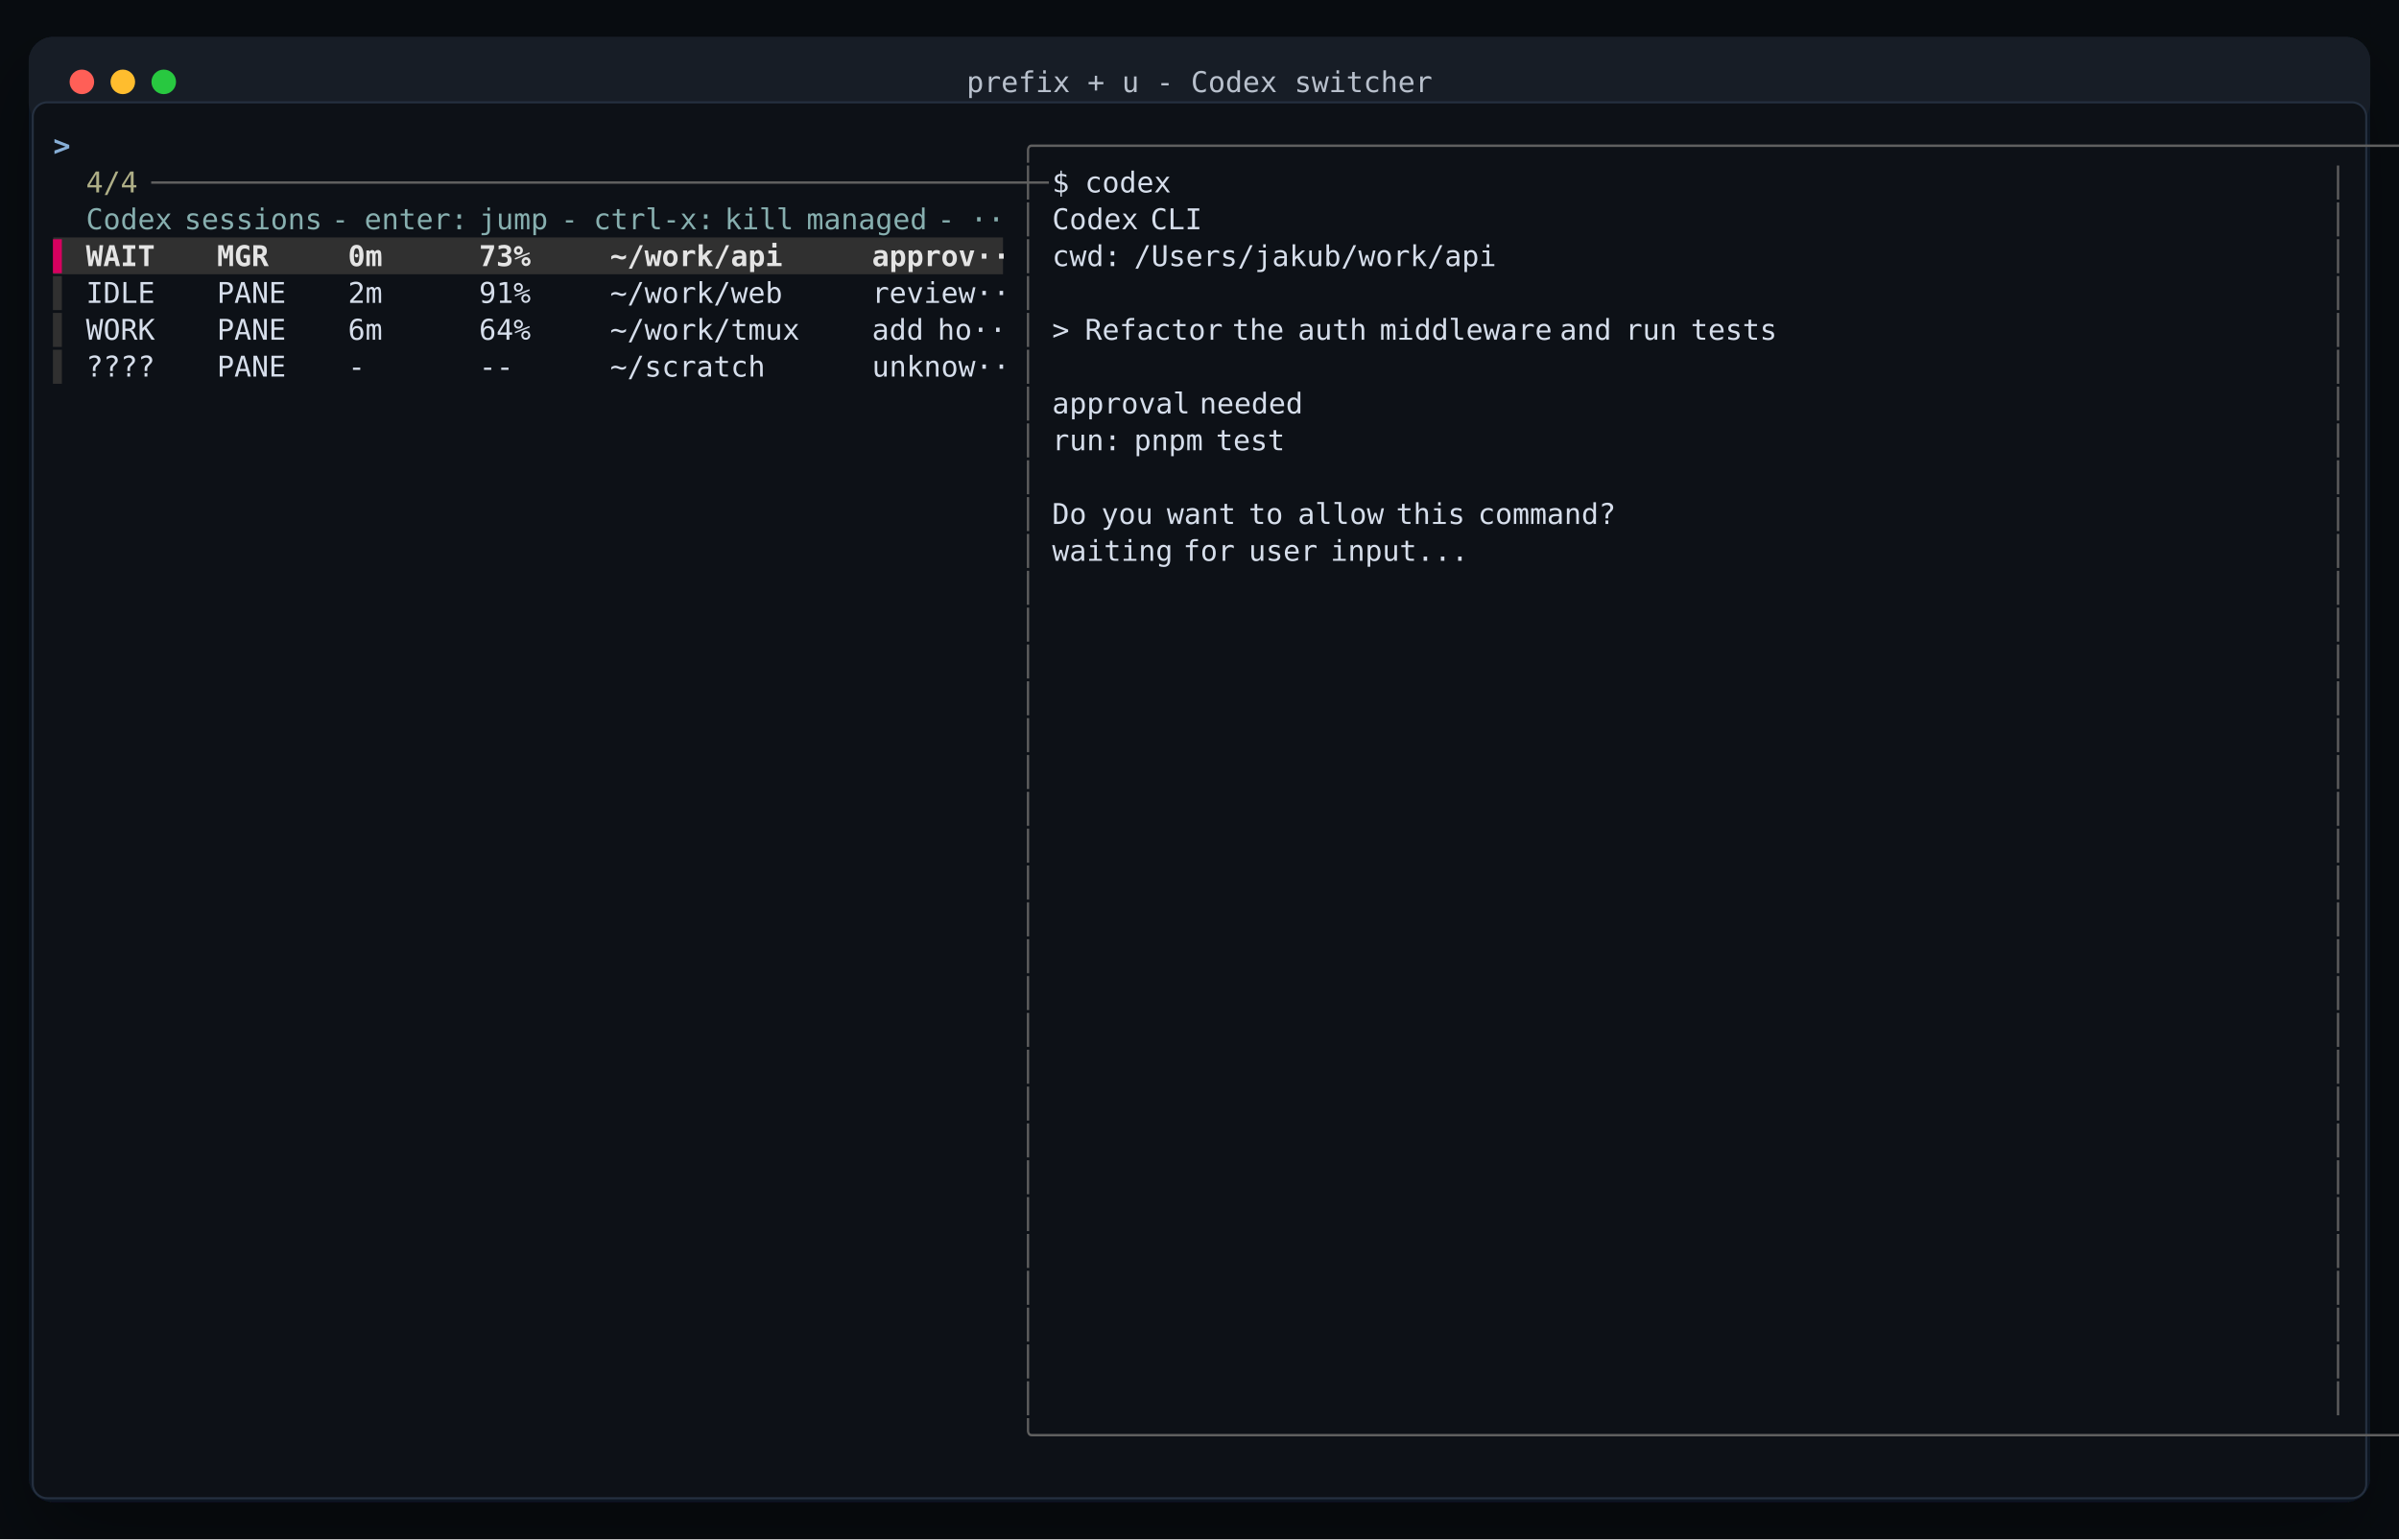
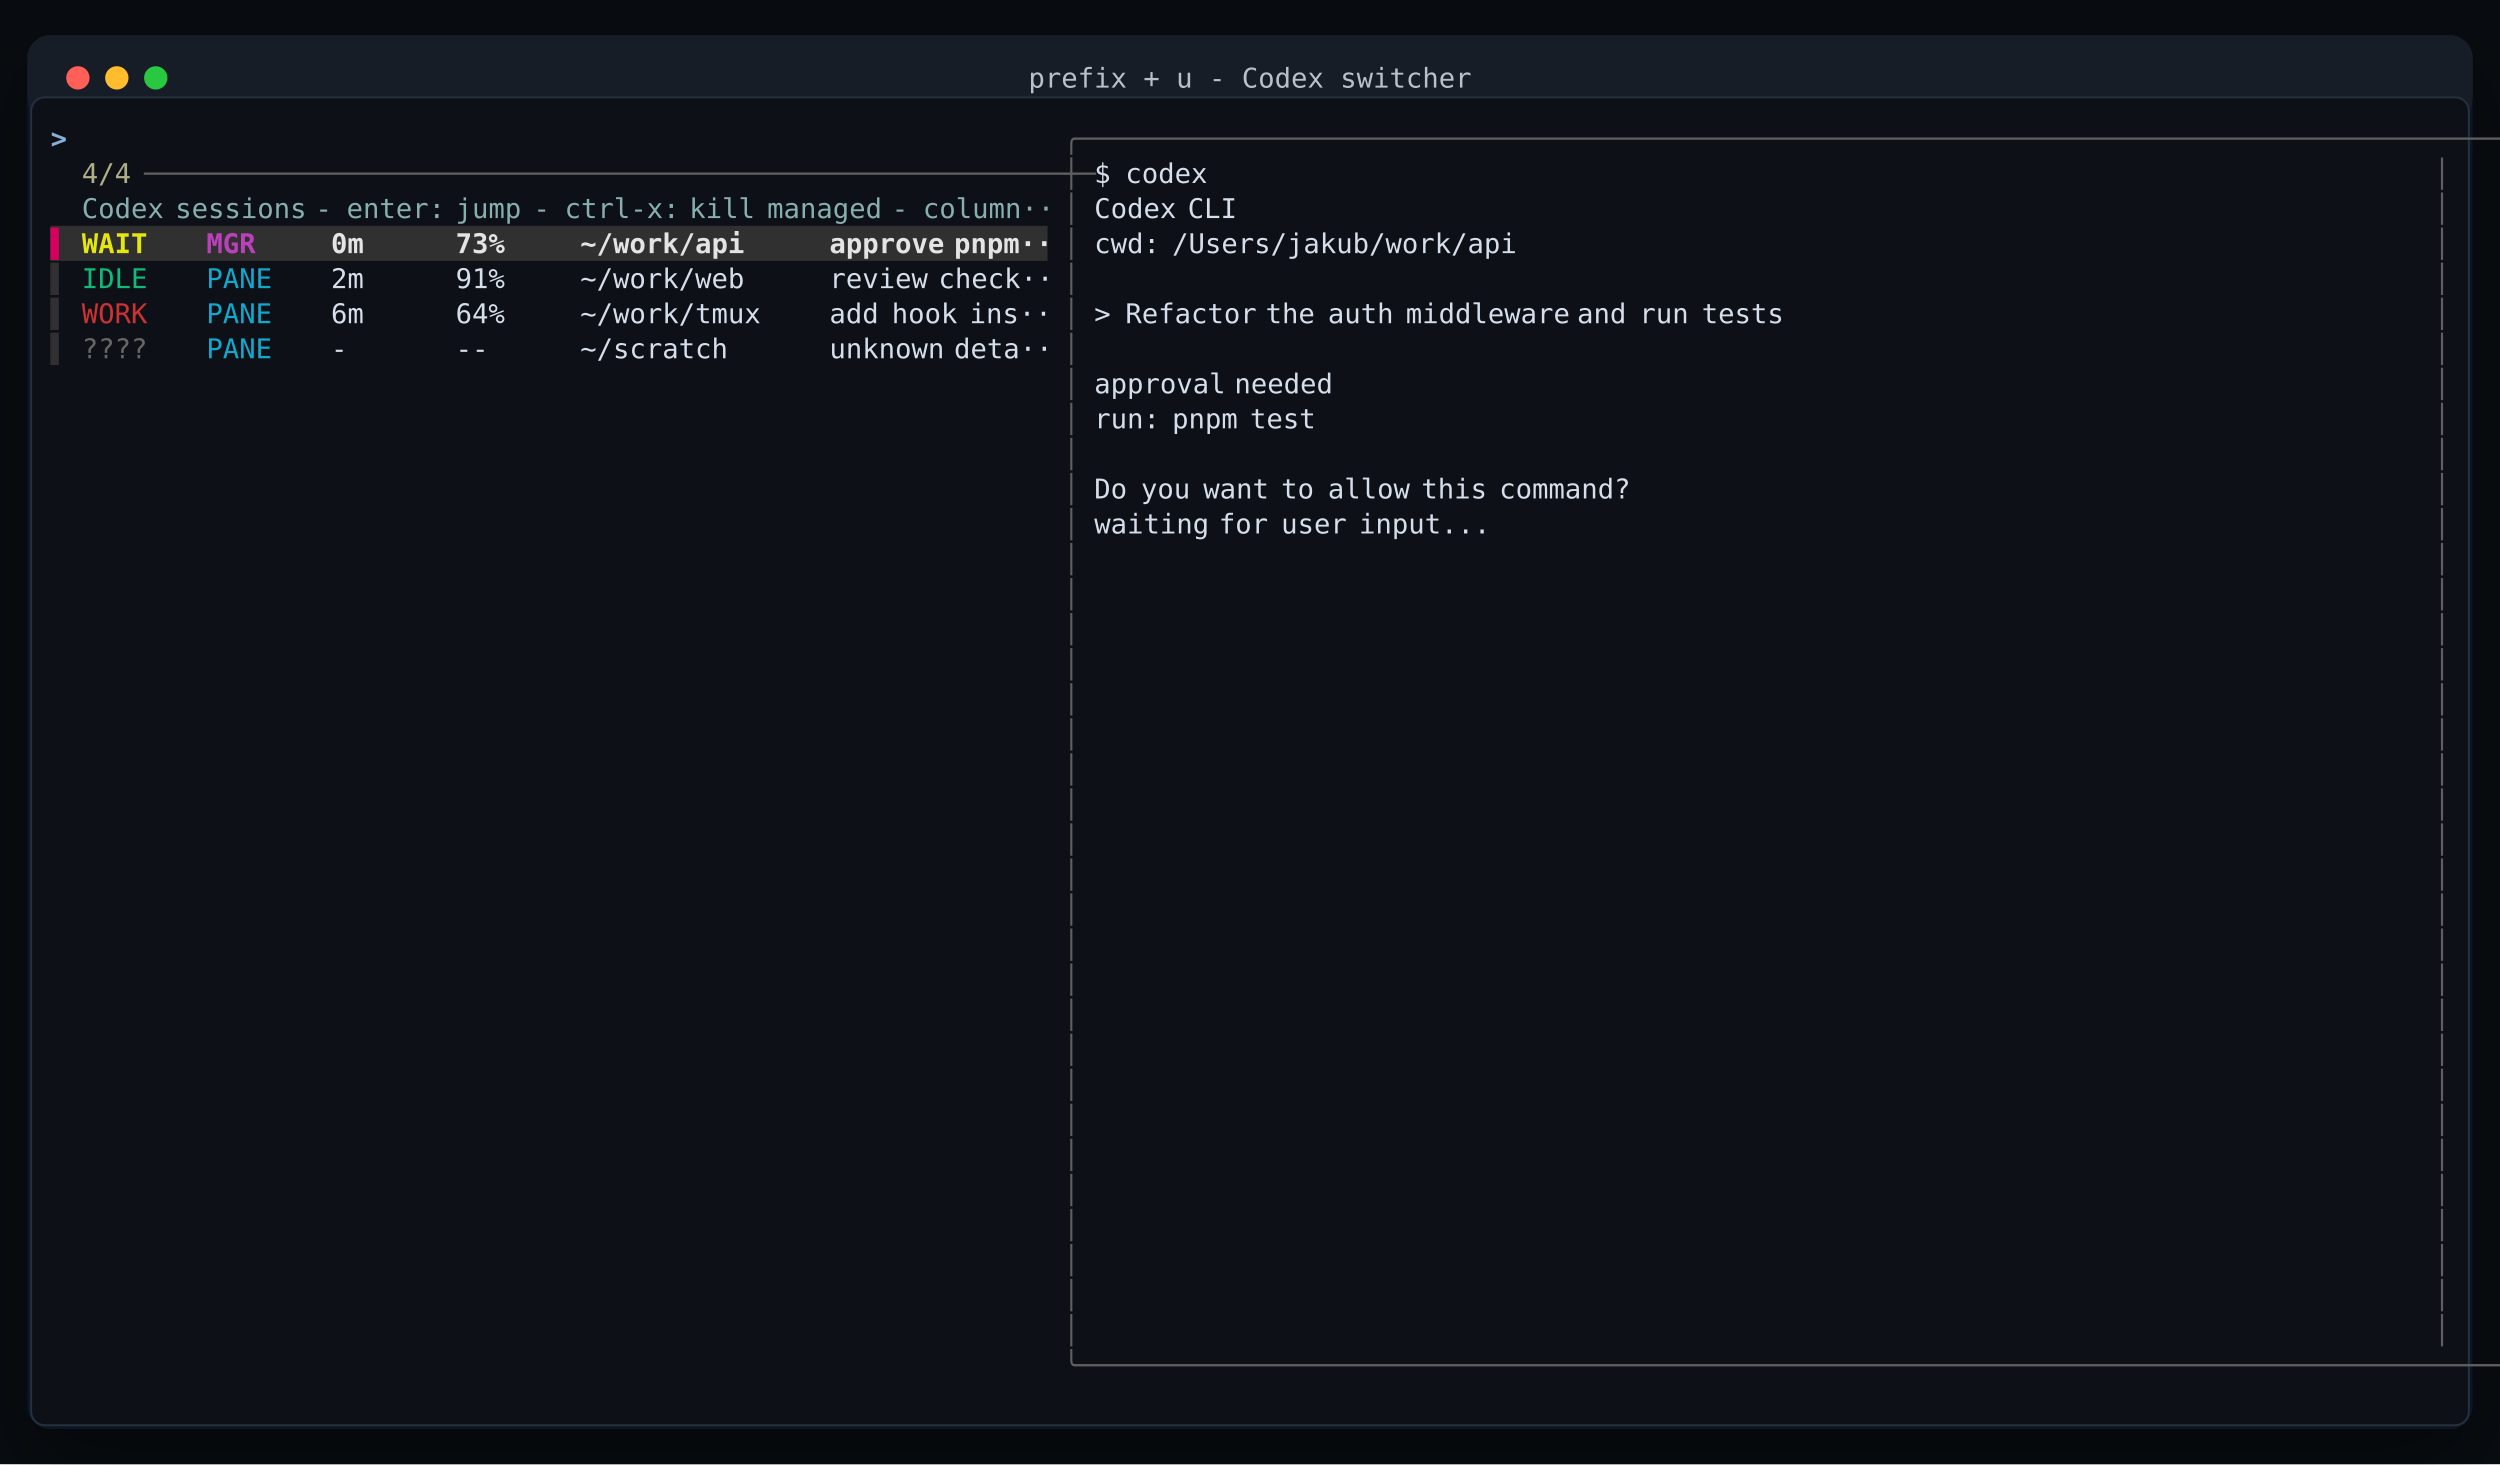
- <svg xmlns="http://www.w3.org/2000/svg" width="1172" height="752" viewBox="0 0 1172 752" role="img">
+ <svg xmlns="http://www.w3.org/2000/svg" width="1284" height="752" viewBox="0 0 1284 752" role="img">
  <defs>
    <filter id="shadow" x="-20%" y="-20%" width="140%" height="140%">
      <feDropShadow dx="0" dy="18" stdDeviation="22" flood-color="#000" flood-opacity="0.35" />
    </filter>
  </defs>
-   <rect width="1172" height="752" fill="#080c10" />
-   <rect x="14" y="18" width="1144" height="716" rx="12" fill="#101720" filter="url(#shadow)" />
-   <rect x="14" y="18" width="1144" height="44" rx="12" fill="#171d26" />
+   <rect width="1284" height="752" fill="#080c10" />
+   <rect x="14" y="18" width="1256" height="716" rx="12" fill="#101720" filter="url(#shadow)" />
+   <rect x="14" y="18" width="1256" height="44" rx="12" fill="#171d26" />
  <circle cx="40" cy="40" r="6" fill="#ff5f57" />
  <circle cx="60" cy="40" r="6" fill="#ffbd2e" />
  <circle cx="80" cy="40" r="6" fill="#28c840" />
-   <text x="586.0" y="45" text-anchor="middle" fill="#b8c0cc" font-family="Menlo, Monaco, monospace" font-size="14">prefix + u - Codex switcher</text>
-   <rect x="16" y="50" width="1140" height="682" rx="7" fill="#0d1117" stroke="#253040" />
-   <rect x="26" y="116" width="464" height="18" fill="#303030" />
+   <text x="642.0" y="45" text-anchor="middle" fill="#b8c0cc" font-family="Menlo, Monaco, monospace" font-size="14">prefix + u - Codex switcher</text>
+   <rect x="16" y="50" width="1252" height="682" rx="7" fill="#0d1117" stroke="#253040" />
+   <rect x="26" y="116" width="512" height="18" fill="#303030" />
  <text x="26" y="76" fill="#87afd7" font-family="Menlo, Monaco, monospace" font-size="14" font-weight="700" xml:space="preserve">&gt;</text>
-   <text x="498" y="76" fill="#5f5f5f" font-family="Menlo, Monaco, monospace" font-size="14" font-weight="400" xml:space="preserve">╭───────────────────────────────────────────────────────────────────────────────╮</text>
+   <text x="546" y="76" fill="#5f5f5f" font-family="Menlo, Monaco, monospace" font-size="14" font-weight="400" xml:space="preserve">╭───────────────────────────────────────────────────────────────────────────────────────╮</text>
  <text x="42" y="94" fill="#afaf87" font-family="Menlo, Monaco, monospace" font-size="14" font-weight="400" xml:space="preserve">4/4</text>
-   <text x="74" y="94" fill="#5f5f5f" font-family="Menlo, Monaco, monospace" font-size="14" font-weight="400" xml:space="preserve">────────────────────────────────────────────────────</text>
-   <text x="498" y="94" fill="#5f5f5f" font-family="Menlo, Monaco, monospace" font-size="14" font-weight="400" xml:space="preserve">│</text>
-   <text x="514" y="94" fill="#d6deeb" font-family="Menlo, Monaco, monospace" font-size="14" font-weight="400" xml:space="preserve">$</text>
-   <text x="530" y="94" fill="#d6deeb" font-family="Menlo, Monaco, monospace" font-size="14" font-weight="400" xml:space="preserve">codex</text>
-   <text x="1138" y="94" fill="#5f5f5f" font-family="Menlo, Monaco, monospace" font-size="14" font-weight="400" xml:space="preserve">│</text>
+   <text x="74" y="94" fill="#5f5f5f" font-family="Menlo, Monaco, monospace" font-size="14" font-weight="400" xml:space="preserve">──────────────────────────────────────────────────────────</text>
+   <text x="546" y="94" fill="#5f5f5f" font-family="Menlo, Monaco, monospace" font-size="14" font-weight="400" xml:space="preserve">│</text>
+   <text x="562" y="94" fill="#d6deeb" font-family="Menlo, Monaco, monospace" font-size="14" font-weight="400" xml:space="preserve">$</text>
+   <text x="578" y="94" fill="#d6deeb" font-family="Menlo, Monaco, monospace" font-size="14" font-weight="400" xml:space="preserve">codex</text>
+   <text x="1250" y="94" fill="#5f5f5f" font-family="Menlo, Monaco, monospace" font-size="14" font-weight="400" xml:space="preserve">│</text>
  <text x="42" y="112" fill="#87afaf" font-family="Menlo, Monaco, monospace" font-size="14" font-weight="400" xml:space="preserve">Codex</text>
  <text x="90" y="112" fill="#87afaf" font-family="Menlo, Monaco, monospace" font-size="14" font-weight="400" xml:space="preserve">sessions</text>
  <text x="162" y="112" fill="#87afaf" font-family="Menlo, Monaco, monospace" font-size="14" font-weight="400" xml:space="preserve">-</text>
  <text x="178" y="112" fill="#87afaf" font-family="Menlo, Monaco, monospace" font-size="14" font-weight="400" xml:space="preserve">enter:</text>
  <text x="234" y="112" fill="#87afaf" font-family="Menlo, Monaco, monospace" font-size="14" font-weight="400" xml:space="preserve">jump</text>
  <text x="274" y="112" fill="#87afaf" font-family="Menlo, Monaco, monospace" font-size="14" font-weight="400" xml:space="preserve">-</text>
  <text x="290" y="112" fill="#87afaf" font-family="Menlo, Monaco, monospace" font-size="14" font-weight="400" xml:space="preserve">ctrl-x:</text>
  <text x="354" y="112" fill="#87afaf" font-family="Menlo, Monaco, monospace" font-size="14" font-weight="400" xml:space="preserve">kill</text>
  <text x="394" y="112" fill="#87afaf" font-family="Menlo, Monaco, monospace" font-size="14" font-weight="400" xml:space="preserve">managed</text>
  <text x="458" y="112" fill="#87afaf" font-family="Menlo, Monaco, monospace" font-size="14" font-weight="400" xml:space="preserve">-</text>
-   <text x="474" y="112" fill="#87afaf" font-family="Menlo, Monaco, monospace" font-size="14" font-weight="400" xml:space="preserve">··</text>
-   <text x="498" y="112" fill="#5f5f5f" font-family="Menlo, Monaco, monospace" font-size="14" font-weight="400" xml:space="preserve">│</text>
-   <text x="514" y="112" fill="#d6deeb" font-family="Menlo, Monaco, monospace" font-size="14" font-weight="400" xml:space="preserve">Codex</text>
-   <text x="562" y="112" fill="#d6deeb" font-family="Menlo, Monaco, monospace" font-size="14" font-weight="400" xml:space="preserve">CLI</text>
-   <text x="1138" y="112" fill="#5f5f5f" font-family="Menlo, Monaco, monospace" font-size="14" font-weight="400" xml:space="preserve">│</text>
+   <text x="474" y="112" fill="#87afaf" font-family="Menlo, Monaco, monospace" font-size="14" font-weight="400" xml:space="preserve">column··</text>
+   <text x="546" y="112" fill="#5f5f5f" font-family="Menlo, Monaco, monospace" font-size="14" font-weight="400" xml:space="preserve">│</text>
+   <text x="562" y="112" fill="#d6deeb" font-family="Menlo, Monaco, monospace" font-size="14" font-weight="400" xml:space="preserve">Codex</text>
+   <text x="610" y="112" fill="#d6deeb" font-family="Menlo, Monaco, monospace" font-size="14" font-weight="400" xml:space="preserve">CLI</text>
+   <text x="1250" y="112" fill="#5f5f5f" font-family="Menlo, Monaco, monospace" font-size="14" font-weight="400" xml:space="preserve">│</text>
  <text x="26" y="130" fill="#d7005f" font-family="Menlo, Monaco, monospace" font-size="14" font-weight="700" xml:space="preserve">▌</text>
-   <text x="42" y="130" fill="#e4e4e4" font-family="Menlo, Monaco, monospace" font-size="14" font-weight="700" xml:space="preserve">WAIT</text>
-   <text x="106" y="130" fill="#e4e4e4" font-family="Menlo, Monaco, monospace" font-size="14" font-weight="700" xml:space="preserve">MGR</text>
+   <text x="42" y="130" fill="#e5e510" font-family="Menlo, Monaco, monospace" font-size="14" font-weight="700" xml:space="preserve">WAIT</text>
+   <text x="106" y="130" fill="#bc3fbc" font-family="Menlo, Monaco, monospace" font-size="14" font-weight="700" xml:space="preserve">MGR</text>
  <text x="170" y="130" fill="#e4e4e4" font-family="Menlo, Monaco, monospace" font-size="14" font-weight="700" xml:space="preserve">0m</text>
  <text x="234" y="130" fill="#e4e4e4" font-family="Menlo, Monaco, monospace" font-size="14" font-weight="700" xml:space="preserve">73%</text>
  <text x="298" y="130" fill="#e4e4e4" font-family="Menlo, Monaco, monospace" font-size="14" font-weight="700" xml:space="preserve">~/work/api</text>
-   <text x="426" y="130" fill="#e4e4e4" font-family="Menlo, Monaco, monospace" font-size="14" font-weight="700" xml:space="preserve">approv··</text>
-   <text x="498" y="130" fill="#5f5f5f" font-family="Menlo, Monaco, monospace" font-size="14" font-weight="400" xml:space="preserve">│</text>
-   <text x="514" y="130" fill="#d6deeb" font-family="Menlo, Monaco, monospace" font-size="14" font-weight="400" xml:space="preserve">cwd:</text>
-   <text x="554" y="130" fill="#d6deeb" font-family="Menlo, Monaco, monospace" font-size="14" font-weight="400" xml:space="preserve">/Users/jakub/work/api</text>
-   <text x="1138" y="130" fill="#5f5f5f" font-family="Menlo, Monaco, monospace" font-size="14" font-weight="400" xml:space="preserve">│</text>
+   <text x="426" y="130" fill="#e4e4e4" font-family="Menlo, Monaco, monospace" font-size="14" font-weight="700" xml:space="preserve">approve</text>
+   <text x="490" y="130" fill="#e4e4e4" font-family="Menlo, Monaco, monospace" font-size="14" font-weight="700" xml:space="preserve">pnpm··</text>
+   <text x="546" y="130" fill="#5f5f5f" font-family="Menlo, Monaco, monospace" font-size="14" font-weight="400" xml:space="preserve">│</text>
+   <text x="562" y="130" fill="#d6deeb" font-family="Menlo, Monaco, monospace" font-size="14" font-weight="400" xml:space="preserve">cwd:</text>
+   <text x="602" y="130" fill="#d6deeb" font-family="Menlo, Monaco, monospace" font-size="14" font-weight="400" xml:space="preserve">/Users/jakub/work/api</text>
+   <text x="1250" y="130" fill="#5f5f5f" font-family="Menlo, Monaco, monospace" font-size="14" font-weight="400" xml:space="preserve">│</text>
  <text x="26" y="148" fill="#303030" font-family="Menlo, Monaco, monospace" font-size="14" font-weight="400" xml:space="preserve">▌</text>
-   <text x="42" y="148" fill="#d6deeb" font-family="Menlo, Monaco, monospace" font-size="14" font-weight="400" xml:space="preserve">IDLE</text>
-   <text x="106" y="148" fill="#d6deeb" font-family="Menlo, Monaco, monospace" font-size="14" font-weight="400" xml:space="preserve">PANE</text>
+   <text x="42" y="148" fill="#0dbc79" font-family="Menlo, Monaco, monospace" font-size="14" font-weight="400" xml:space="preserve">IDLE</text>
+   <text x="106" y="148" fill="#11a8cd" font-family="Menlo, Monaco, monospace" font-size="14" font-weight="400" xml:space="preserve">PANE</text>
  <text x="170" y="148" fill="#d6deeb" font-family="Menlo, Monaco, monospace" font-size="14" font-weight="400" xml:space="preserve">2m</text>
  <text x="234" y="148" fill="#d6deeb" font-family="Menlo, Monaco, monospace" font-size="14" font-weight="400" xml:space="preserve">91%</text>
  <text x="298" y="148" fill="#d6deeb" font-family="Menlo, Monaco, monospace" font-size="14" font-weight="400" xml:space="preserve">~/work/web</text>
-   <text x="426" y="148" fill="#d6deeb" font-family="Menlo, Monaco, monospace" font-size="14" font-weight="400" xml:space="preserve">review··</text>
-   <text x="498" y="148" fill="#5f5f5f" font-family="Menlo, Monaco, monospace" font-size="14" font-weight="400" xml:space="preserve">│</text>
-   <text x="1138" y="148" fill="#5f5f5f" font-family="Menlo, Monaco, monospace" font-size="14" font-weight="400" xml:space="preserve">│</text>
+   <text x="426" y="148" fill="#d6deeb" font-family="Menlo, Monaco, monospace" font-size="14" font-weight="400" xml:space="preserve">review</text>
+   <text x="482" y="148" fill="#d6deeb" font-family="Menlo, Monaco, monospace" font-size="14" font-weight="400" xml:space="preserve">check··</text>
+   <text x="546" y="148" fill="#5f5f5f" font-family="Menlo, Monaco, monospace" font-size="14" font-weight="400" xml:space="preserve">│</text>
+   <text x="1250" y="148" fill="#5f5f5f" font-family="Menlo, Monaco, monospace" font-size="14" font-weight="400" xml:space="preserve">│</text>
  <text x="26" y="166" fill="#303030" font-family="Menlo, Monaco, monospace" font-size="14" font-weight="400" xml:space="preserve">▌</text>
-   <text x="42" y="166" fill="#d6deeb" font-family="Menlo, Monaco, monospace" font-size="14" font-weight="400" xml:space="preserve">WORK</text>
-   <text x="106" y="166" fill="#d6deeb" font-family="Menlo, Monaco, monospace" font-size="14" font-weight="400" xml:space="preserve">PANE</text>
+   <text x="42" y="166" fill="#cd3131" font-family="Menlo, Monaco, monospace" font-size="14" font-weight="400" xml:space="preserve">WORK</text>
+   <text x="106" y="166" fill="#11a8cd" font-family="Menlo, Monaco, monospace" font-size="14" font-weight="400" xml:space="preserve">PANE</text>
  <text x="170" y="166" fill="#d6deeb" font-family="Menlo, Monaco, monospace" font-size="14" font-weight="400" xml:space="preserve">6m</text>
  <text x="234" y="166" fill="#d6deeb" font-family="Menlo, Monaco, monospace" font-size="14" font-weight="400" xml:space="preserve">64%</text>
  <text x="298" y="166" fill="#d6deeb" font-family="Menlo, Monaco, monospace" font-size="14" font-weight="400" xml:space="preserve">~/work/tmux</text>
  <text x="426" y="166" fill="#d6deeb" font-family="Menlo, Monaco, monospace" font-size="14" font-weight="400" xml:space="preserve">add</text>
-   <text x="458" y="166" fill="#d6deeb" font-family="Menlo, Monaco, monospace" font-size="14" font-weight="400" xml:space="preserve">ho··</text>
-   <text x="498" y="166" fill="#5f5f5f" font-family="Menlo, Monaco, monospace" font-size="14" font-weight="400" xml:space="preserve">│</text>
-   <text x="514" y="166" fill="#d6deeb" font-family="Menlo, Monaco, monospace" font-size="14" font-weight="400" xml:space="preserve">&gt;</text>
-   <text x="530" y="166" fill="#d6deeb" font-family="Menlo, Monaco, monospace" font-size="14" font-weight="400" xml:space="preserve">Refactor</text>
-   <text x="602" y="166" fill="#d6deeb" font-family="Menlo, Monaco, monospace" font-size="14" font-weight="400" xml:space="preserve">the</text>
-   <text x="634" y="166" fill="#d6deeb" font-family="Menlo, Monaco, monospace" font-size="14" font-weight="400" xml:space="preserve">auth</text>
-   <text x="674" y="166" fill="#d6deeb" font-family="Menlo, Monaco, monospace" font-size="14" font-weight="400" xml:space="preserve">middleware</text>
-   <text x="762" y="166" fill="#d6deeb" font-family="Menlo, Monaco, monospace" font-size="14" font-weight="400" xml:space="preserve">and</text>
-   <text x="794" y="166" fill="#d6deeb" font-family="Menlo, Monaco, monospace" font-size="14" font-weight="400" xml:space="preserve">run</text>
-   <text x="826" y="166" fill="#d6deeb" font-family="Menlo, Monaco, monospace" font-size="14" font-weight="400" xml:space="preserve">tests</text>
-   <text x="1138" y="166" fill="#5f5f5f" font-family="Menlo, Monaco, monospace" font-size="14" font-weight="400" xml:space="preserve">│</text>
+   <text x="458" y="166" fill="#d6deeb" font-family="Menlo, Monaco, monospace" font-size="14" font-weight="400" xml:space="preserve">hook</text>
+   <text x="498" y="166" fill="#d6deeb" font-family="Menlo, Monaco, monospace" font-size="14" font-weight="400" xml:space="preserve">ins··</text>
+   <text x="546" y="166" fill="#5f5f5f" font-family="Menlo, Monaco, monospace" font-size="14" font-weight="400" xml:space="preserve">│</text>
+   <text x="562" y="166" fill="#d6deeb" font-family="Menlo, Monaco, monospace" font-size="14" font-weight="400" xml:space="preserve">&gt;</text>
+   <text x="578" y="166" fill="#d6deeb" font-family="Menlo, Monaco, monospace" font-size="14" font-weight="400" xml:space="preserve">Refactor</text>
+   <text x="650" y="166" fill="#d6deeb" font-family="Menlo, Monaco, monospace" font-size="14" font-weight="400" xml:space="preserve">the</text>
+   <text x="682" y="166" fill="#d6deeb" font-family="Menlo, Monaco, monospace" font-size="14" font-weight="400" xml:space="preserve">auth</text>
+   <text x="722" y="166" fill="#d6deeb" font-family="Menlo, Monaco, monospace" font-size="14" font-weight="400" xml:space="preserve">middleware</text>
+   <text x="810" y="166" fill="#d6deeb" font-family="Menlo, Monaco, monospace" font-size="14" font-weight="400" xml:space="preserve">and</text>
+   <text x="842" y="166" fill="#d6deeb" font-family="Menlo, Monaco, monospace" font-size="14" font-weight="400" xml:space="preserve">run</text>
+   <text x="874" y="166" fill="#d6deeb" font-family="Menlo, Monaco, monospace" font-size="14" font-weight="400" xml:space="preserve">tests</text>
+   <text x="1250" y="166" fill="#5f5f5f" font-family="Menlo, Monaco, monospace" font-size="14" font-weight="400" xml:space="preserve">│</text>
  <text x="26" y="184" fill="#303030" font-family="Menlo, Monaco, monospace" font-size="14" font-weight="400" xml:space="preserve">▌</text>
-   <text x="42" y="184" fill="#d6deeb" font-family="Menlo, Monaco, monospace" font-size="14" font-weight="400" xml:space="preserve">????</text>
-   <text x="106" y="184" fill="#d6deeb" font-family="Menlo, Monaco, monospace" font-size="14" font-weight="400" xml:space="preserve">PANE</text>
+   <text x="42" y="184" fill="#666666" font-family="Menlo, Monaco, monospace" font-size="14" font-weight="400" xml:space="preserve">????</text>
+   <text x="106" y="184" fill="#11a8cd" font-family="Menlo, Monaco, monospace" font-size="14" font-weight="400" xml:space="preserve">PANE</text>
  <text x="170" y="184" fill="#d6deeb" font-family="Menlo, Monaco, monospace" font-size="14" font-weight="400" xml:space="preserve">-</text>
  <text x="234" y="184" fill="#d6deeb" font-family="Menlo, Monaco, monospace" font-size="14" font-weight="400" xml:space="preserve">--</text>
  <text x="298" y="184" fill="#d6deeb" font-family="Menlo, Monaco, monospace" font-size="14" font-weight="400" xml:space="preserve">~/scratch</text>
-   <text x="426" y="184" fill="#d6deeb" font-family="Menlo, Monaco, monospace" font-size="14" font-weight="400" xml:space="preserve">unknow··</text>
-   <text x="498" y="184" fill="#5f5f5f" font-family="Menlo, Monaco, monospace" font-size="14" font-weight="400" xml:space="preserve">│</text>
-   <text x="1138" y="184" fill="#5f5f5f" font-family="Menlo, Monaco, monospace" font-size="14" font-weight="400" xml:space="preserve">│</text>
-   <text x="498" y="202" fill="#5f5f5f" font-family="Menlo, Monaco, monospace" font-size="14" font-weight="400" xml:space="preserve">│</text>
-   <text x="514" y="202" fill="#d6deeb" font-family="Menlo, Monaco, monospace" font-size="14" font-weight="400" xml:space="preserve">approval</text>
-   <text x="586" y="202" fill="#d6deeb" font-family="Menlo, Monaco, monospace" font-size="14" font-weight="400" xml:space="preserve">needed</text>
-   <text x="1138" y="202" fill="#5f5f5f" font-family="Menlo, Monaco, monospace" font-size="14" font-weight="400" xml:space="preserve">│</text>
-   <text x="498" y="220" fill="#5f5f5f" font-family="Menlo, Monaco, monospace" font-size="14" font-weight="400" xml:space="preserve">│</text>
-   <text x="514" y="220" fill="#d6deeb" font-family="Menlo, Monaco, monospace" font-size="14" font-weight="400" xml:space="preserve">run:</text>
-   <text x="554" y="220" fill="#d6deeb" font-family="Menlo, Monaco, monospace" font-size="14" font-weight="400" xml:space="preserve">pnpm</text>
-   <text x="594" y="220" fill="#d6deeb" font-family="Menlo, Monaco, monospace" font-size="14" font-weight="400" xml:space="preserve">test</text>
-   <text x="1138" y="220" fill="#5f5f5f" font-family="Menlo, Monaco, monospace" font-size="14" font-weight="400" xml:space="preserve">│</text>
-   <text x="498" y="238" fill="#5f5f5f" font-family="Menlo, Monaco, monospace" font-size="14" font-weight="400" xml:space="preserve">│</text>
-   <text x="1138" y="238" fill="#5f5f5f" font-family="Menlo, Monaco, monospace" font-size="14" font-weight="400" xml:space="preserve">│</text>
-   <text x="498" y="256" fill="#5f5f5f" font-family="Menlo, Monaco, monospace" font-size="14" font-weight="400" xml:space="preserve">│</text>
-   <text x="514" y="256" fill="#d6deeb" font-family="Menlo, Monaco, monospace" font-size="14" font-weight="400" xml:space="preserve">Do</text>
-   <text x="538" y="256" fill="#d6deeb" font-family="Menlo, Monaco, monospace" font-size="14" font-weight="400" xml:space="preserve">you</text>
-   <text x="570" y="256" fill="#d6deeb" font-family="Menlo, Monaco, monospace" font-size="14" font-weight="400" xml:space="preserve">want</text>
-   <text x="610" y="256" fill="#d6deeb" font-family="Menlo, Monaco, monospace" font-size="14" font-weight="400" xml:space="preserve">to</text>
-   <text x="634" y="256" fill="#d6deeb" font-family="Menlo, Monaco, monospace" font-size="14" font-weight="400" xml:space="preserve">allow</text>
-   <text x="682" y="256" fill="#d6deeb" font-family="Menlo, Monaco, monospace" font-size="14" font-weight="400" xml:space="preserve">this</text>
-   <text x="722" y="256" fill="#d6deeb" font-family="Menlo, Monaco, monospace" font-size="14" font-weight="400" xml:space="preserve">command?</text>
-   <text x="1138" y="256" fill="#5f5f5f" font-family="Menlo, Monaco, monospace" font-size="14" font-weight="400" xml:space="preserve">│</text>
-   <text x="498" y="274" fill="#5f5f5f" font-family="Menlo, Monaco, monospace" font-size="14" font-weight="400" xml:space="preserve">│</text>
-   <text x="514" y="274" fill="#d6deeb" font-family="Menlo, Monaco, monospace" font-size="14" font-weight="400" xml:space="preserve">waiting</text>
-   <text x="578" y="274" fill="#d6deeb" font-family="Menlo, Monaco, monospace" font-size="14" font-weight="400" xml:space="preserve">for</text>
-   <text x="610" y="274" fill="#d6deeb" font-family="Menlo, Monaco, monospace" font-size="14" font-weight="400" xml:space="preserve">user</text>
-   <text x="650" y="274" fill="#d6deeb" font-family="Menlo, Monaco, monospace" font-size="14" font-weight="400" xml:space="preserve">input...</text>
-   <text x="1138" y="274" fill="#5f5f5f" font-family="Menlo, Monaco, monospace" font-size="14" font-weight="400" xml:space="preserve">│</text>
-   <text x="498" y="292" fill="#5f5f5f" font-family="Menlo, Monaco, monospace" font-size="14" font-weight="400" xml:space="preserve">│</text>
-   <text x="1138" y="292" fill="#5f5f5f" font-family="Menlo, Monaco, monospace" font-size="14" font-weight="400" xml:space="preserve">│</text>
-   <text x="498" y="310" fill="#5f5f5f" font-family="Menlo, Monaco, monospace" font-size="14" font-weight="400" xml:space="preserve">│</text>
-   <text x="1138" y="310" fill="#5f5f5f" font-family="Menlo, Monaco, monospace" font-size="14" font-weight="400" xml:space="preserve">│</text>
-   <text x="498" y="328" fill="#5f5f5f" font-family="Menlo, Monaco, monospace" font-size="14" font-weight="400" xml:space="preserve">│</text>
-   <text x="1138" y="328" fill="#5f5f5f" font-family="Menlo, Monaco, monospace" font-size="14" font-weight="400" xml:space="preserve">│</text>
-   <text x="498" y="346" fill="#5f5f5f" font-family="Menlo, Monaco, monospace" font-size="14" font-weight="400" xml:space="preserve">│</text>
-   <text x="1138" y="346" fill="#5f5f5f" font-family="Menlo, Monaco, monospace" font-size="14" font-weight="400" xml:space="preserve">│</text>
-   <text x="498" y="364" fill="#5f5f5f" font-family="Menlo, Monaco, monospace" font-size="14" font-weight="400" xml:space="preserve">│</text>
-   <text x="1138" y="364" fill="#5f5f5f" font-family="Menlo, Monaco, monospace" font-size="14" font-weight="400" xml:space="preserve">│</text>
-   <text x="498" y="382" fill="#5f5f5f" font-family="Menlo, Monaco, monospace" font-size="14" font-weight="400" xml:space="preserve">│</text>
-   <text x="1138" y="382" fill="#5f5f5f" font-family="Menlo, Monaco, monospace" font-size="14" font-weight="400" xml:space="preserve">│</text>
-   <text x="498" y="400" fill="#5f5f5f" font-family="Menlo, Monaco, monospace" font-size="14" font-weight="400" xml:space="preserve">│</text>
-   <text x="1138" y="400" fill="#5f5f5f" font-family="Menlo, Monaco, monospace" font-size="14" font-weight="400" xml:space="preserve">│</text>
-   <text x="498" y="418" fill="#5f5f5f" font-family="Menlo, Monaco, monospace" font-size="14" font-weight="400" xml:space="preserve">│</text>
-   <text x="1138" y="418" fill="#5f5f5f" font-family="Menlo, Monaco, monospace" font-size="14" font-weight="400" xml:space="preserve">│</text>
-   <text x="498" y="436" fill="#5f5f5f" font-family="Menlo, Monaco, monospace" font-size="14" font-weight="400" xml:space="preserve">│</text>
-   <text x="1138" y="436" fill="#5f5f5f" font-family="Menlo, Monaco, monospace" font-size="14" font-weight="400" xml:space="preserve">│</text>
-   <text x="498" y="454" fill="#5f5f5f" font-family="Menlo, Monaco, monospace" font-size="14" font-weight="400" xml:space="preserve">│</text>
-   <text x="1138" y="454" fill="#5f5f5f" font-family="Menlo, Monaco, monospace" font-size="14" font-weight="400" xml:space="preserve">│</text>
-   <text x="498" y="472" fill="#5f5f5f" font-family="Menlo, Monaco, monospace" font-size="14" font-weight="400" xml:space="preserve">│</text>
-   <text x="1138" y="472" fill="#5f5f5f" font-family="Menlo, Monaco, monospace" font-size="14" font-weight="400" xml:space="preserve">│</text>
-   <text x="498" y="490" fill="#5f5f5f" font-family="Menlo, Monaco, monospace" font-size="14" font-weight="400" xml:space="preserve">│</text>
-   <text x="1138" y="490" fill="#5f5f5f" font-family="Menlo, Monaco, monospace" font-size="14" font-weight="400" xml:space="preserve">│</text>
-   <text x="498" y="508" fill="#5f5f5f" font-family="Menlo, Monaco, monospace" font-size="14" font-weight="400" xml:space="preserve">│</text>
-   <text x="1138" y="508" fill="#5f5f5f" font-family="Menlo, Monaco, monospace" font-size="14" font-weight="400" xml:space="preserve">│</text>
-   <text x="498" y="526" fill="#5f5f5f" font-family="Menlo, Monaco, monospace" font-size="14" font-weight="400" xml:space="preserve">│</text>
-   <text x="1138" y="526" fill="#5f5f5f" font-family="Menlo, Monaco, monospace" font-size="14" font-weight="400" xml:space="preserve">│</text>
-   <text x="498" y="544" fill="#5f5f5f" font-family="Menlo, Monaco, monospace" font-size="14" font-weight="400" xml:space="preserve">│</text>
-   <text x="1138" y="544" fill="#5f5f5f" font-family="Menlo, Monaco, monospace" font-size="14" font-weight="400" xml:space="preserve">│</text>
-   <text x="498" y="562" fill="#5f5f5f" font-family="Menlo, Monaco, monospace" font-size="14" font-weight="400" xml:space="preserve">│</text>
-   <text x="1138" y="562" fill="#5f5f5f" font-family="Menlo, Monaco, monospace" font-size="14" font-weight="400" xml:space="preserve">│</text>
-   <text x="498" y="580" fill="#5f5f5f" font-family="Menlo, Monaco, monospace" font-size="14" font-weight="400" xml:space="preserve">│</text>
-   <text x="1138" y="580" fill="#5f5f5f" font-family="Menlo, Monaco, monospace" font-size="14" font-weight="400" xml:space="preserve">│</text>
-   <text x="498" y="598" fill="#5f5f5f" font-family="Menlo, Monaco, monospace" font-size="14" font-weight="400" xml:space="preserve">│</text>
-   <text x="1138" y="598" fill="#5f5f5f" font-family="Menlo, Monaco, monospace" font-size="14" font-weight="400" xml:space="preserve">│</text>
-   <text x="498" y="616" fill="#5f5f5f" font-family="Menlo, Monaco, monospace" font-size="14" font-weight="400" xml:space="preserve">│</text>
-   <text x="1138" y="616" fill="#5f5f5f" font-family="Menlo, Monaco, monospace" font-size="14" font-weight="400" xml:space="preserve">│</text>
-   <text x="498" y="634" fill="#5f5f5f" font-family="Menlo, Monaco, monospace" font-size="14" font-weight="400" xml:space="preserve">│</text>
-   <text x="1138" y="634" fill="#5f5f5f" font-family="Menlo, Monaco, monospace" font-size="14" font-weight="400" xml:space="preserve">│</text>
-   <text x="498" y="652" fill="#5f5f5f" font-family="Menlo, Monaco, monospace" font-size="14" font-weight="400" xml:space="preserve">│</text>
-   <text x="1138" y="652" fill="#5f5f5f" font-family="Menlo, Monaco, monospace" font-size="14" font-weight="400" xml:space="preserve">│</text>
-   <text x="498" y="670" fill="#5f5f5f" font-family="Menlo, Monaco, monospace" font-size="14" font-weight="400" xml:space="preserve">│</text>
-   <text x="1138" y="670" fill="#5f5f5f" font-family="Menlo, Monaco, monospace" font-size="14" font-weight="400" xml:space="preserve">│</text>
-   <text x="498" y="688" fill="#5f5f5f" font-family="Menlo, Monaco, monospace" font-size="14" font-weight="400" xml:space="preserve">│</text>
-   <text x="1138" y="688" fill="#5f5f5f" font-family="Menlo, Monaco, monospace" font-size="14" font-weight="400" xml:space="preserve">│</text>
-   <text x="498" y="706" fill="#5f5f5f" font-family="Menlo, Monaco, monospace" font-size="14" font-weight="400" xml:space="preserve">╰───────────────────────────────────────────────────────────────────────────────╯</text>
+   <text x="426" y="184" fill="#d6deeb" font-family="Menlo, Monaco, monospace" font-size="14" font-weight="400" xml:space="preserve">unknown</text>
+   <text x="490" y="184" fill="#d6deeb" font-family="Menlo, Monaco, monospace" font-size="14" font-weight="400" xml:space="preserve">deta··</text>
+   <text x="546" y="184" fill="#5f5f5f" font-family="Menlo, Monaco, monospace" font-size="14" font-weight="400" xml:space="preserve">│</text>
+   <text x="1250" y="184" fill="#5f5f5f" font-family="Menlo, Monaco, monospace" font-size="14" font-weight="400" xml:space="preserve">│</text>
+   <text x="546" y="202" fill="#5f5f5f" font-family="Menlo, Monaco, monospace" font-size="14" font-weight="400" xml:space="preserve">│</text>
+   <text x="562" y="202" fill="#d6deeb" font-family="Menlo, Monaco, monospace" font-size="14" font-weight="400" xml:space="preserve">approval</text>
+   <text x="634" y="202" fill="#d6deeb" font-family="Menlo, Monaco, monospace" font-size="14" font-weight="400" xml:space="preserve">needed</text>
+   <text x="1250" y="202" fill="#5f5f5f" font-family="Menlo, Monaco, monospace" font-size="14" font-weight="400" xml:space="preserve">│</text>
+   <text x="546" y="220" fill="#5f5f5f" font-family="Menlo, Monaco, monospace" font-size="14" font-weight="400" xml:space="preserve">│</text>
+   <text x="562" y="220" fill="#d6deeb" font-family="Menlo, Monaco, monospace" font-size="14" font-weight="400" xml:space="preserve">run:</text>
+   <text x="602" y="220" fill="#d6deeb" font-family="Menlo, Monaco, monospace" font-size="14" font-weight="400" xml:space="preserve">pnpm</text>
+   <text x="642" y="220" fill="#d6deeb" font-family="Menlo, Monaco, monospace" font-size="14" font-weight="400" xml:space="preserve">test</text>
+   <text x="1250" y="220" fill="#5f5f5f" font-family="Menlo, Monaco, monospace" font-size="14" font-weight="400" xml:space="preserve">│</text>
+   <text x="546" y="238" fill="#5f5f5f" font-family="Menlo, Monaco, monospace" font-size="14" font-weight="400" xml:space="preserve">│</text>
+   <text x="1250" y="238" fill="#5f5f5f" font-family="Menlo, Monaco, monospace" font-size="14" font-weight="400" xml:space="preserve">│</text>
+   <text x="546" y="256" fill="#5f5f5f" font-family="Menlo, Monaco, monospace" font-size="14" font-weight="400" xml:space="preserve">│</text>
+   <text x="562" y="256" fill="#d6deeb" font-family="Menlo, Monaco, monospace" font-size="14" font-weight="400" xml:space="preserve">Do</text>
+   <text x="586" y="256" fill="#d6deeb" font-family="Menlo, Monaco, monospace" font-size="14" font-weight="400" xml:space="preserve">you</text>
+   <text x="618" y="256" fill="#d6deeb" font-family="Menlo, Monaco, monospace" font-size="14" font-weight="400" xml:space="preserve">want</text>
+   <text x="658" y="256" fill="#d6deeb" font-family="Menlo, Monaco, monospace" font-size="14" font-weight="400" xml:space="preserve">to</text>
+   <text x="682" y="256" fill="#d6deeb" font-family="Menlo, Monaco, monospace" font-size="14" font-weight="400" xml:space="preserve">allow</text>
+   <text x="730" y="256" fill="#d6deeb" font-family="Menlo, Monaco, monospace" font-size="14" font-weight="400" xml:space="preserve">this</text>
+   <text x="770" y="256" fill="#d6deeb" font-family="Menlo, Monaco, monospace" font-size="14" font-weight="400" xml:space="preserve">command?</text>
+   <text x="1250" y="256" fill="#5f5f5f" font-family="Menlo, Monaco, monospace" font-size="14" font-weight="400" xml:space="preserve">│</text>
+   <text x="546" y="274" fill="#5f5f5f" font-family="Menlo, Monaco, monospace" font-size="14" font-weight="400" xml:space="preserve">│</text>
+   <text x="562" y="274" fill="#d6deeb" font-family="Menlo, Monaco, monospace" font-size="14" font-weight="400" xml:space="preserve">waiting</text>
+   <text x="626" y="274" fill="#d6deeb" font-family="Menlo, Monaco, monospace" font-size="14" font-weight="400" xml:space="preserve">for</text>
+   <text x="658" y="274" fill="#d6deeb" font-family="Menlo, Monaco, monospace" font-size="14" font-weight="400" xml:space="preserve">user</text>
+   <text x="698" y="274" fill="#d6deeb" font-family="Menlo, Monaco, monospace" font-size="14" font-weight="400" xml:space="preserve">input...</text>
+   <text x="1250" y="274" fill="#5f5f5f" font-family="Menlo, Monaco, monospace" font-size="14" font-weight="400" xml:space="preserve">│</text>
+   <text x="546" y="292" fill="#5f5f5f" font-family="Menlo, Monaco, monospace" font-size="14" font-weight="400" xml:space="preserve">│</text>
+   <text x="1250" y="292" fill="#5f5f5f" font-family="Menlo, Monaco, monospace" font-size="14" font-weight="400" xml:space="preserve">│</text>
+   <text x="546" y="310" fill="#5f5f5f" font-family="Menlo, Monaco, monospace" font-size="14" font-weight="400" xml:space="preserve">│</text>
+   <text x="1250" y="310" fill="#5f5f5f" font-family="Menlo, Monaco, monospace" font-size="14" font-weight="400" xml:space="preserve">│</text>
+   <text x="546" y="328" fill="#5f5f5f" font-family="Menlo, Monaco, monospace" font-size="14" font-weight="400" xml:space="preserve">│</text>
+   <text x="1250" y="328" fill="#5f5f5f" font-family="Menlo, Monaco, monospace" font-size="14" font-weight="400" xml:space="preserve">│</text>
+   <text x="546" y="346" fill="#5f5f5f" font-family="Menlo, Monaco, monospace" font-size="14" font-weight="400" xml:space="preserve">│</text>
+   <text x="1250" y="346" fill="#5f5f5f" font-family="Menlo, Monaco, monospace" font-size="14" font-weight="400" xml:space="preserve">│</text>
+   <text x="546" y="364" fill="#5f5f5f" font-family="Menlo, Monaco, monospace" font-size="14" font-weight="400" xml:space="preserve">│</text>
+   <text x="1250" y="364" fill="#5f5f5f" font-family="Menlo, Monaco, monospace" font-size="14" font-weight="400" xml:space="preserve">│</text>
+   <text x="546" y="382" fill="#5f5f5f" font-family="Menlo, Monaco, monospace" font-size="14" font-weight="400" xml:space="preserve">│</text>
+   <text x="1250" y="382" fill="#5f5f5f" font-family="Menlo, Monaco, monospace" font-size="14" font-weight="400" xml:space="preserve">│</text>
+   <text x="546" y="400" fill="#5f5f5f" font-family="Menlo, Monaco, monospace" font-size="14" font-weight="400" xml:space="preserve">│</text>
+   <text x="1250" y="400" fill="#5f5f5f" font-family="Menlo, Monaco, monospace" font-size="14" font-weight="400" xml:space="preserve">│</text>
+   <text x="546" y="418" fill="#5f5f5f" font-family="Menlo, Monaco, monospace" font-size="14" font-weight="400" xml:space="preserve">│</text>
+   <text x="1250" y="418" fill="#5f5f5f" font-family="Menlo, Monaco, monospace" font-size="14" font-weight="400" xml:space="preserve">│</text>
+   <text x="546" y="436" fill="#5f5f5f" font-family="Menlo, Monaco, monospace" font-size="14" font-weight="400" xml:space="preserve">│</text>
+   <text x="1250" y="436" fill="#5f5f5f" font-family="Menlo, Monaco, monospace" font-size="14" font-weight="400" xml:space="preserve">│</text>
+   <text x="546" y="454" fill="#5f5f5f" font-family="Menlo, Monaco, monospace" font-size="14" font-weight="400" xml:space="preserve">│</text>
+   <text x="1250" y="454" fill="#5f5f5f" font-family="Menlo, Monaco, monospace" font-size="14" font-weight="400" xml:space="preserve">│</text>
+   <text x="546" y="472" fill="#5f5f5f" font-family="Menlo, Monaco, monospace" font-size="14" font-weight="400" xml:space="preserve">│</text>
+   <text x="1250" y="472" fill="#5f5f5f" font-family="Menlo, Monaco, monospace" font-size="14" font-weight="400" xml:space="preserve">│</text>
+   <text x="546" y="490" fill="#5f5f5f" font-family="Menlo, Monaco, monospace" font-size="14" font-weight="400" xml:space="preserve">│</text>
+   <text x="1250" y="490" fill="#5f5f5f" font-family="Menlo, Monaco, monospace" font-size="14" font-weight="400" xml:space="preserve">│</text>
+   <text x="546" y="508" fill="#5f5f5f" font-family="Menlo, Monaco, monospace" font-size="14" font-weight="400" xml:space="preserve">│</text>
+   <text x="1250" y="508" fill="#5f5f5f" font-family="Menlo, Monaco, monospace" font-size="14" font-weight="400" xml:space="preserve">│</text>
+   <text x="546" y="526" fill="#5f5f5f" font-family="Menlo, Monaco, monospace" font-size="14" font-weight="400" xml:space="preserve">│</text>
+   <text x="1250" y="526" fill="#5f5f5f" font-family="Menlo, Monaco, monospace" font-size="14" font-weight="400" xml:space="preserve">│</text>
+   <text x="546" y="544" fill="#5f5f5f" font-family="Menlo, Monaco, monospace" font-size="14" font-weight="400" xml:space="preserve">│</text>
+   <text x="1250" y="544" fill="#5f5f5f" font-family="Menlo, Monaco, monospace" font-size="14" font-weight="400" xml:space="preserve">│</text>
+   <text x="546" y="562" fill="#5f5f5f" font-family="Menlo, Monaco, monospace" font-size="14" font-weight="400" xml:space="preserve">│</text>
+   <text x="1250" y="562" fill="#5f5f5f" font-family="Menlo, Monaco, monospace" font-size="14" font-weight="400" xml:space="preserve">│</text>
+   <text x="546" y="580" fill="#5f5f5f" font-family="Menlo, Monaco, monospace" font-size="14" font-weight="400" xml:space="preserve">│</text>
+   <text x="1250" y="580" fill="#5f5f5f" font-family="Menlo, Monaco, monospace" font-size="14" font-weight="400" xml:space="preserve">│</text>
+   <text x="546" y="598" fill="#5f5f5f" font-family="Menlo, Monaco, monospace" font-size="14" font-weight="400" xml:space="preserve">│</text>
+   <text x="1250" y="598" fill="#5f5f5f" font-family="Menlo, Monaco, monospace" font-size="14" font-weight="400" xml:space="preserve">│</text>
+   <text x="546" y="616" fill="#5f5f5f" font-family="Menlo, Monaco, monospace" font-size="14" font-weight="400" xml:space="preserve">│</text>
+   <text x="1250" y="616" fill="#5f5f5f" font-family="Menlo, Monaco, monospace" font-size="14" font-weight="400" xml:space="preserve">│</text>
+   <text x="546" y="634" fill="#5f5f5f" font-family="Menlo, Monaco, monospace" font-size="14" font-weight="400" xml:space="preserve">│</text>
+   <text x="1250" y="634" fill="#5f5f5f" font-family="Menlo, Monaco, monospace" font-size="14" font-weight="400" xml:space="preserve">│</text>
+   <text x="546" y="652" fill="#5f5f5f" font-family="Menlo, Monaco, monospace" font-size="14" font-weight="400" xml:space="preserve">│</text>
+   <text x="1250" y="652" fill="#5f5f5f" font-family="Menlo, Monaco, monospace" font-size="14" font-weight="400" xml:space="preserve">│</text>
+   <text x="546" y="670" fill="#5f5f5f" font-family="Menlo, Monaco, monospace" font-size="14" font-weight="400" xml:space="preserve">│</text>
+   <text x="1250" y="670" fill="#5f5f5f" font-family="Menlo, Monaco, monospace" font-size="14" font-weight="400" xml:space="preserve">│</text>
+   <text x="546" y="688" fill="#5f5f5f" font-family="Menlo, Monaco, monospace" font-size="14" font-weight="400" xml:space="preserve">│</text>
+   <text x="1250" y="688" fill="#5f5f5f" font-family="Menlo, Monaco, monospace" font-size="14" font-weight="400" xml:space="preserve">│</text>
+   <text x="546" y="706" fill="#5f5f5f" font-family="Menlo, Monaco, monospace" font-size="14" font-weight="400" xml:space="preserve">╰───────────────────────────────────────────────────────────────────────────────────────╯</text>
</svg>
